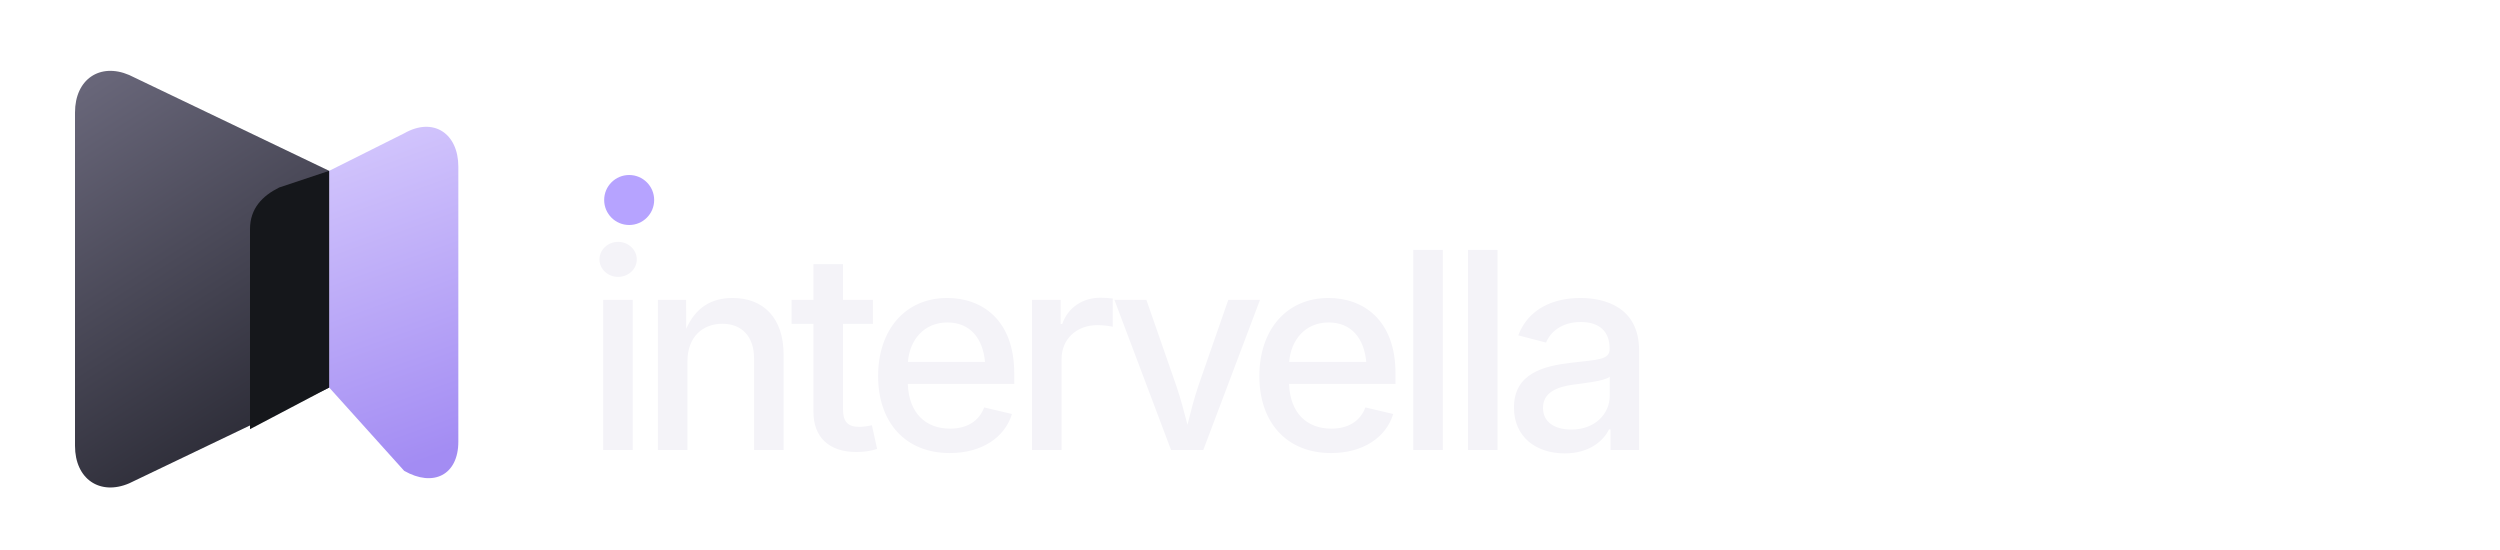
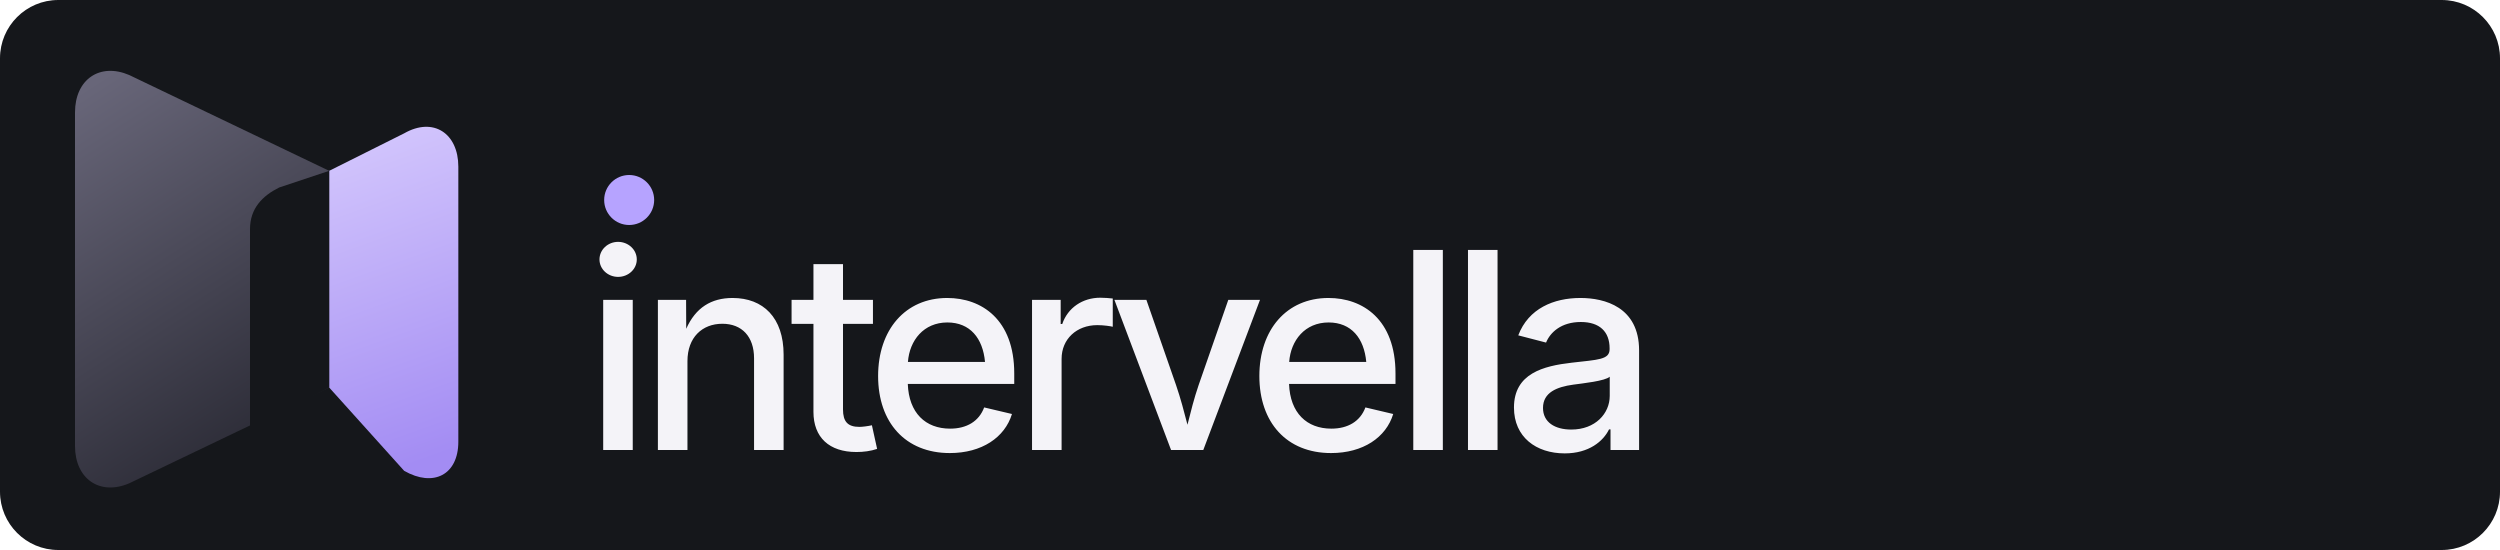
<svg xmlns="http://www.w3.org/2000/svg" viewBox="0 0 600 132" role="img" aria-label="Intervella">
+   <rect width="600" height="132" rx="14" fill="#15171B" />
  <defs>
    <linearGradient id="panel" x1="21" y1="9" x2="77" y2="96" gradientUnits="userSpaceOnUse">
      <stop stop-color="#686679" />
      <stop offset="1" stop-color="#262630" />
    </linearGradient>
    <linearGradient id="lavender" x1="72" y1="4" x2="106" y2="99" gradientUnits="userSpaceOnUse">
      <stop stop-color="#E0D6FF" />
      <stop offset="1" stop-color="#A38CF3" />
    </linearGradient>
  </defs>
  <g transform="translate(6 8)">
    <path d="M12 19C12 11 18 7 25 10L73 33V85L25 108C18 111 12 107 12 99Z" fill="url(#panel)" />
    <path d="m73 33 18-9c7-4 13 0 13 8v66c0 8-6 11-13 7L73 85Z" fill="url(#lavender)" />
    <path d="M54 47c0-5 3-8 7-10l12-4v52L54 95Z" fill="#15171B" />
  </g>
  <circle cx="151" cy="48" r="6" fill="#B6A3FF" />
  <text x="140" y="108" fill="#F4F3F8" font-family="Inter,Arial,Helvetica,sans-serif" font-size="66" font-weight="500" letter-spacing="-3.5">intervella</text>
</svg>
